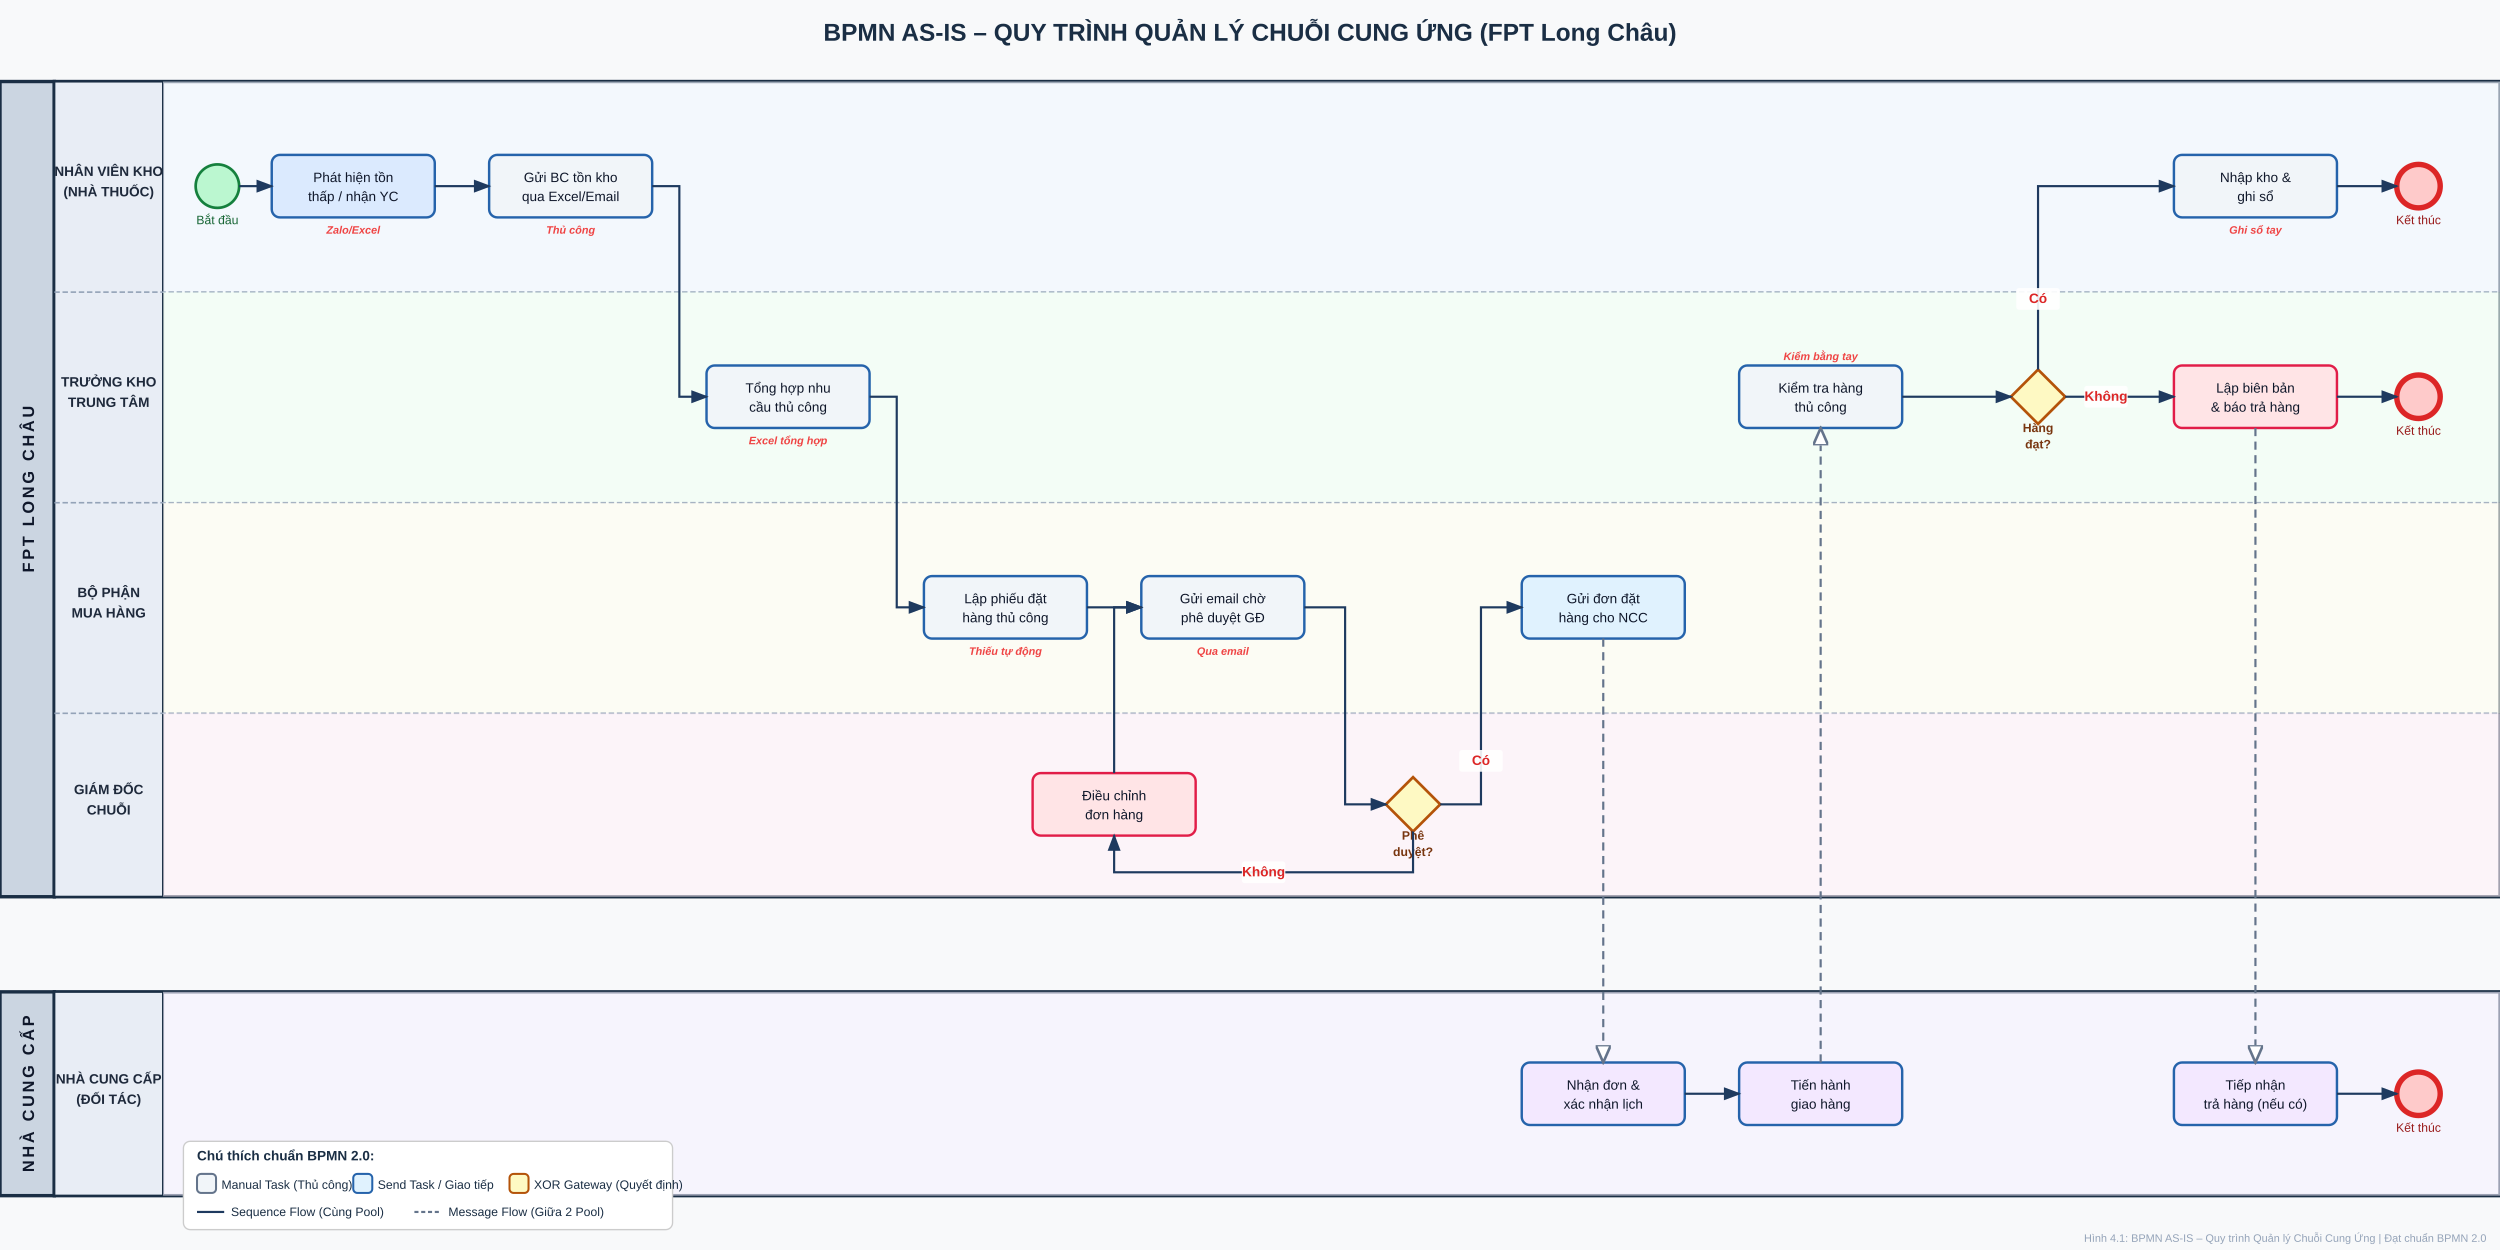
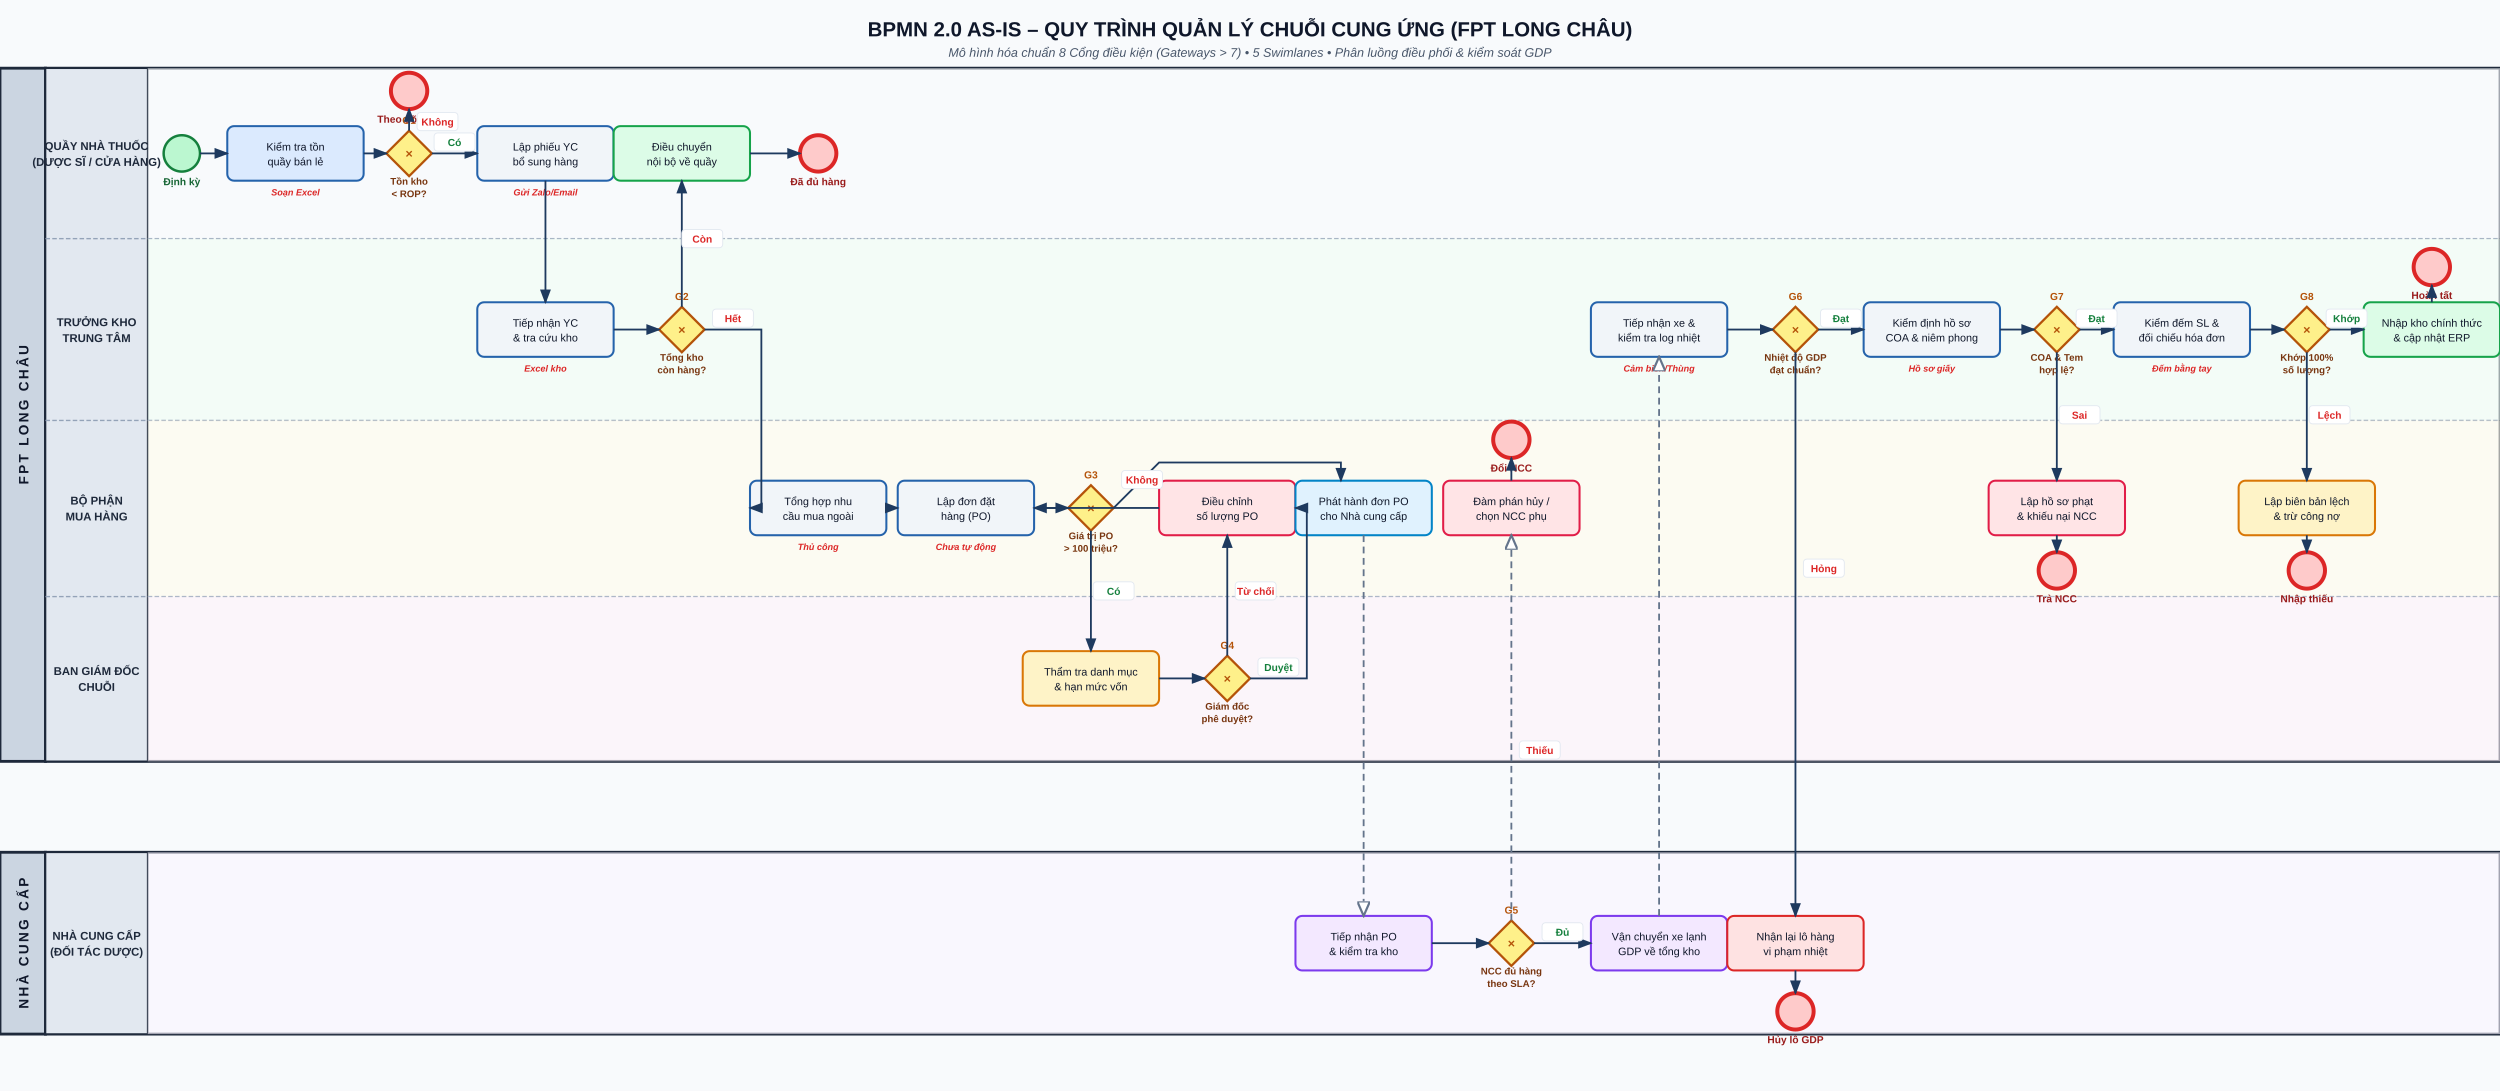
- <svg xmlns="http://www.w3.org/2000/svg" width="1840" height="920" viewBox="0 0 1840 920">
+ <svg xmlns="http://www.w3.org/2000/svg" viewBox="0 0 2200 960" width="2200" height="960">
  <defs>
    <marker id="arr" markerWidth="8" markerHeight="6" refX="7" refY="3" orient="auto">
      <path d="M0 0L8 3L0 6z" fill="#1e3a5f" />
    </marker>
    <marker id="msg_arr" markerWidth="9" markerHeight="7" refX="8" refY="3.5" orient="auto">
      <path d="M0 0L8 3.5L0 7z" fill="white" stroke="#64748b" stroke-width="1.2" />
    </marker>
  </defs>
-   <rect x="0" y="0" width="1840" height="920" fill="#f8f9fa" />
-   <text x="920" y="30" text-anchor="middle" font-family="Arial" font-size="18" font-weight="bold" fill="#1a2e44">BPMN AS-IS – QUY TRÌNH QUẢN LÝ CHUỖI CUNG ỨNG (FPT Long Châu)</text>
-   <rect x="0" y="60" width="40" height="600" fill="#cbd5e1" stroke="#1a2e44" stroke-width="2.5" />
-   <text x="-360" y="25" transform="rotate(-90)" text-anchor="middle" font-family="Arial" font-size="12" font-weight="bold" fill="#0f172a" letter-spacing="2">FPT LONG CHÂU</text>
-   <rect x="40" y="60" width="1800" height="600" fill="none" stroke="#1a2e44" stroke-width="2.5" />
-   <rect x="40" y="60" width="80" height="600" fill="#e8edf5" stroke="#1a2e44" stroke-width="1.5" />
-   <rect x="120" y="60" width="1720" height="155" fill="#f0f7ff" opacity="0.6" />
-   <text x="80" y="129.5" text-anchor="middle" font-family="Arial" font-size="10" font-weight="bold" fill="#1e293b">NHÂN VIÊN KHO</text>
-   <text x="80" y="144.5" text-anchor="middle" font-family="Arial" font-size="10" font-weight="bold" fill="#1e293b">(NHÀ THUỐC)</text>
-   <line x1="40" y1="215" x2="1840" y2="215" stroke="#94a3b8" stroke-width="1.2" stroke-dasharray="4,2" />
-   <rect x="120" y="215" width="1720" height="155" fill="#f0fff4" opacity="0.6" />
-   <text x="80" y="284.5" text-anchor="middle" font-family="Arial" font-size="10" font-weight="bold" fill="#1e293b">TRƯỞNG KHO</text>
-   <text x="80" y="299.5" text-anchor="middle" font-family="Arial" font-size="10" font-weight="bold" fill="#1e293b">TRUNG TÂM</text>
-   <line x1="40" y1="370" x2="1840" y2="370" stroke="#94a3b8" stroke-width="1.2" stroke-dasharray="4,2" />
-   <rect x="120" y="370" width="1720" height="155" fill="#fffdf0" opacity="0.6" />
-   <text x="80" y="439.5" text-anchor="middle" font-family="Arial" font-size="10" font-weight="bold" fill="#1e293b">BỘ PHẬN</text>
-   <text x="80" y="454.5" text-anchor="middle" font-family="Arial" font-size="10" font-weight="bold" fill="#1e293b">MUA HÀNG</text>
-   <line x1="40" y1="525" x2="1840" y2="525" stroke="#94a3b8" stroke-width="1.2" stroke-dasharray="4,2" />
-   <rect x="120" y="525" width="1720" height="135" fill="#fff0f8" opacity="0.6" />
-   <text x="80" y="584.5" text-anchor="middle" font-family="Arial" font-size="10" font-weight="bold" fill="#1e293b">GIÁM ĐỐC</text>
-   <text x="80" y="599.5" text-anchor="middle" font-family="Arial" font-size="10" font-weight="bold" fill="#1e293b">CHUỖI</text>
-   <rect x="0" y="730" width="40" height="150" fill="#cbd5e1" stroke="#1a2e44" stroke-width="2.5" />
-   <text x="-805" y="25" transform="rotate(-90)" text-anchor="middle" font-family="Arial" font-size="12" font-weight="bold" fill="#0f172a" letter-spacing="2">NHÀ CUNG CẤP</text>
-   <rect x="40" y="730" width="1800" height="150" fill="none" stroke="#1a2e44" stroke-width="2.5" />
-   <rect x="40" y="730" width="80" height="150" fill="#e8edf5" stroke="#1a2e44" stroke-width="1.5" />
-   <rect x="120" y="730" width="1720" height="150" fill="#f5f0ff" opacity="0.6" />
-   <text x="80" y="797.5" text-anchor="middle" font-family="Arial" font-size="10" font-weight="bold" fill="#1e293b">NHÀ CUNG CẤP</text>
-   <text x="80" y="812.5" text-anchor="middle" font-family="Arial" font-size="10" font-weight="bold" fill="#1e293b">(ĐỐI TÁC)</text>
-   <circle cx="160" cy="137" r="16" fill="#bbf7d0" stroke="#15803d" stroke-width="2" />
-   <text x="160" y="165" text-anchor="middle" font-family="Arial" font-size="9" fill="#166534">Bắt đầu</text>
-   <rect x="200" y="114" width="120" height="46" rx="6" fill="#dbeafe" stroke="#2563ab" stroke-width="1.8" />
-   <text x="260" y="134.0" text-anchor="middle" font-family="Arial" font-size="10" fill="#0f172a">Phát hiện tồn</text>
-   <text x="260" y="148.0" text-anchor="middle" font-family="Arial" font-size="10" fill="#0f172a">thấp / nhận YC</text>
-   <text x="260" y="172" text-anchor="middle" font-family="Arial" font-size="8" fill="#ef4444" font-style="italic" font-weight="bold">Zalo/Excel</text>
-   <rect x="360" y="114" width="120" height="46" rx="6" fill="#f1f5f9" stroke="#2563ab" stroke-width="1.8" />
-   <text x="420" y="134.0" text-anchor="middle" font-family="Arial" font-size="10" fill="#0f172a">Gửi BC tồn kho</text>
-   <text x="420" y="148.0" text-anchor="middle" font-family="Arial" font-size="10" fill="#0f172a">qua Excel/Email</text>
-   <text x="420" y="172" text-anchor="middle" font-family="Arial" font-size="8" fill="#ef4444" font-style="italic" font-weight="bold">Thủ công</text>
-   <rect x="520" y="269" width="120" height="46" rx="6" fill="#f1f5f9" stroke="#2563ab" stroke-width="1.8" />
-   <text x="580" y="289.0" text-anchor="middle" font-family="Arial" font-size="10" fill="#0f172a">Tổng hợp nhu</text>
-   <text x="580" y="303.0" text-anchor="middle" font-family="Arial" font-size="10" fill="#0f172a">cầu thủ công</text>
-   <text x="580" y="327" text-anchor="middle" font-family="Arial" font-size="8" fill="#ef4444" font-style="italic" font-weight="bold">Excel tổng hợp</text>
-   <rect x="680" y="424" width="120" height="46" rx="6" fill="#f1f5f9" stroke="#2563ab" stroke-width="1.8" />
-   <text x="740" y="444.0" text-anchor="middle" font-family="Arial" font-size="10" fill="#0f172a">Lập phiếu đặt</text>
-   <text x="740" y="458.0" text-anchor="middle" font-family="Arial" font-size="10" fill="#0f172a">hàng thủ công</text>
-   <text x="740" y="482" text-anchor="middle" font-family="Arial" font-size="8" fill="#ef4444" font-style="italic" font-weight="bold">Thiếu tự động</text>
-   <rect x="840" y="424" width="120" height="46" rx="6" fill="#f1f5f9" stroke="#2563ab" stroke-width="1.8" />
-   <text x="900" y="444.0" text-anchor="middle" font-family="Arial" font-size="10" fill="#0f172a">Gửi email chờ</text>
-   <text x="900" y="458.0" text-anchor="middle" font-family="Arial" font-size="10" fill="#0f172a">phê duyệt GĐ</text>
-   <text x="900" y="482" text-anchor="middle" font-family="Arial" font-size="8" fill="#ef4444" font-style="italic" font-weight="bold">Qua email</text>
-   <rect x="760" y="569" width="120" height="46" rx="6" fill="#ffe4e6" stroke="#e11d48" stroke-width="1.8" />
-   <text x="820" y="589.0" text-anchor="middle" font-family="Arial" font-size="10" fill="#0f172a">Điều chỉnh</text>
-   <text x="820" y="603.0" text-anchor="middle" font-family="Arial" font-size="10" fill="#0f172a">đơn hàng</text>
-   <polygon points="1040,572 1060,592 1040,612 1020,592" fill="#fef9c3" stroke="#b45309" stroke-width="2" />
-   <text x="1040" y="618.0" text-anchor="middle" font-family="Arial" font-size="9" font-weight="bold" fill="#78350f">Phê</text>
-   <text x="1040" y="630.0" text-anchor="middle" font-family="Arial" font-size="9" font-weight="bold" fill="#78350f">duyệt?</text>
-   <rect x="1120" y="424" width="120" height="46" rx="6" fill="#e0f2fe" stroke="#2563ab" stroke-width="1.8" />
-   <text x="1180" y="444.0" text-anchor="middle" font-family="Arial" font-size="10" fill="#0f172a">Gửi đơn đặt</text>
-   <text x="1180" y="458.0" text-anchor="middle" font-family="Arial" font-size="10" fill="#0f172a">hàng cho NCC</text>
-   <rect x="1120" y="782" width="120" height="46" rx="6" fill="#f3e8ff" stroke="#2563ab" stroke-width="1.8" />
-   <text x="1180" y="802.0" text-anchor="middle" font-family="Arial" font-size="10" fill="#0f172a">Nhận đơn &amp;</text>
-   <text x="1180" y="816.0" text-anchor="middle" font-family="Arial" font-size="10" fill="#0f172a">xác nhận lịch</text>
-   <rect x="1280" y="782" width="120" height="46" rx="6" fill="#f3e8ff" stroke="#2563ab" stroke-width="1.8" />
-   <text x="1340" y="802.0" text-anchor="middle" font-family="Arial" font-size="10" fill="#0f172a">Tiến hành</text>
-   <text x="1340" y="816.0" text-anchor="middle" font-family="Arial" font-size="10" fill="#0f172a">giao hàng</text>
-   <rect x="1280" y="269" width="120" height="46" rx="6" fill="#f1f5f9" stroke="#2563ab" stroke-width="1.8" />
-   <text x="1340" y="289.0" text-anchor="middle" font-family="Arial" font-size="10" fill="#0f172a">Kiểm tra hàng</text>
-   <text x="1340" y="303.0" text-anchor="middle" font-family="Arial" font-size="10" fill="#0f172a">thủ công</text>
-   <text x="1340" y="265" text-anchor="middle" font-family="Arial" font-size="8" fill="#ef4444" font-style="italic" font-weight="bold">Kiểm bằng tay</text>
-   <polygon points="1500,272 1520,292 1500,312 1480,292" fill="#fef9c3" stroke="#b45309" stroke-width="2" />
-   <text x="1500" y="318.0" text-anchor="middle" font-family="Arial" font-size="9" font-weight="bold" fill="#78350f">Hàng</text>
-   <text x="1500" y="330.0" text-anchor="middle" font-family="Arial" font-size="9" font-weight="bold" fill="#78350f">đạt?</text>
-   <rect x="1600" y="114" width="120" height="46" rx="6" fill="#f1f5f9" stroke="#2563ab" stroke-width="1.8" />
-   <text x="1660" y="134.0" text-anchor="middle" font-family="Arial" font-size="10" fill="#0f172a">Nhập kho &amp;</text>
-   <text x="1660" y="148.0" text-anchor="middle" font-family="Arial" font-size="10" fill="#0f172a">ghi sổ</text>
-   <text x="1660" y="172" text-anchor="middle" font-family="Arial" font-size="8" fill="#ef4444" font-style="italic" font-weight="bold">Ghi sổ tay</text>
-   <circle cx="1780" cy="137" r="16" fill="#fecaca" stroke="#dc2626" stroke-width="4" />
-   <text x="1780" y="165" text-anchor="middle" font-family="Arial" font-size="9" fill="#991b1b">Kết thúc</text>
-   <rect x="1600" y="269" width="120" height="46" rx="6" fill="#ffe4e6" stroke="#e11d48" stroke-width="1.8" />
-   <text x="1660" y="289.0" text-anchor="middle" font-family="Arial" font-size="10" fill="#0f172a">Lập biên bản</text>
-   <text x="1660" y="303.0" text-anchor="middle" font-family="Arial" font-size="10" fill="#0f172a">&amp; báo trả hàng</text>
-   <circle cx="1780" cy="292" r="16" fill="#fecaca" stroke="#dc2626" stroke-width="4" />
-   <text x="1780" y="320" text-anchor="middle" font-family="Arial" font-size="9" fill="#991b1b">Kết thúc</text>
-   <rect x="1600" y="782" width="120" height="46" rx="6" fill="#f3e8ff" stroke="#2563ab" stroke-width="1.8" />
-   <text x="1660" y="802.0" text-anchor="middle" font-family="Arial" font-size="10" fill="#0f172a">Tiếp nhận</text>
-   <text x="1660" y="816.0" text-anchor="middle" font-family="Arial" font-size="10" fill="#0f172a">trả hàng (nếu có)</text>
-   <circle cx="1780" cy="805" r="16" fill="#fecaca" stroke="#dc2626" stroke-width="4" />
-   <text x="1780" y="833" text-anchor="middle" font-family="Arial" font-size="9" fill="#991b1b">Kết thúc</text>
-   <path d="M 176,137 L 200,137" fill="none" stroke="#1e3a5f" stroke-width="1.6" marker-end="url(#arr)" />
-   <path d="M 320,137 L 360,137" fill="none" stroke="#1e3a5f" stroke-width="1.6" marker-end="url(#arr)" />
-   <path d="M 480,137 L 500,137 L 500,292 L 520,292" fill="none" stroke="#1e3a5f" stroke-width="1.6" marker-end="url(#arr)" />
-   <path d="M 640,292 L 660,292 L 660,447 L 680,447" fill="none" stroke="#1e3a5f" stroke-width="1.6" marker-end="url(#arr)" />
-   <path d="M 800,447 L 840,447" fill="none" stroke="#1e3a5f" stroke-width="1.6" marker-end="url(#arr)" />
-   <path d="M 960,447 L 990,447 L 990,592 L 1020,592" fill="none" stroke="#1e3a5f" stroke-width="1.6" marker-end="url(#arr)" />
-   <path d="M 1040,612 L 1040,642 L 820,642 L 820,615" fill="none" stroke="#1e3a5f" stroke-width="1.6" marker-end="url(#arr)" />
-   <rect x="914" y="634" width="32" height="16" rx="2" fill="white" opacity="0.9" />
-   <text x="930" y="645" text-anchor="middle" font-family="Arial" font-size="10" font-weight="bold" fill="#dc2626">Không</text>
-   <path d="M 820,569 L 820,447 L 840,447" fill="none" stroke="#1e3a5f" stroke-width="1.6" marker-end="url(#arr)" />
-   <path d="M 1060,592 L 1090,592 L 1090,447 L 1120,447" fill="none" stroke="#1e3a5f" stroke-width="1.6" marker-end="url(#arr)" />
-   <rect x="1074" y="552" width="32" height="16" rx="2" fill="white" opacity="0.9" />
-   <text x="1090" y="563" text-anchor="middle" font-family="Arial" font-size="10" font-weight="bold" fill="#dc2626">Có</text>
-   <path d="M 1180,470 L 1180,782" fill="none" stroke="#64748b" stroke-width="1.6" stroke-dasharray="6,4" marker-end="url(#msg_arr)" />
-   <path d="M 1240,805 L 1280,805" fill="none" stroke="#1e3a5f" stroke-width="1.6" marker-end="url(#arr)" />
-   <path d="M 1340,782 L 1340,315" fill="none" stroke="#64748b" stroke-width="1.6" stroke-dasharray="6,4" marker-end="url(#msg_arr)" />
-   <path d="M 1400,292 L 1480,292" fill="none" stroke="#1e3a5f" stroke-width="1.6" marker-end="url(#arr)" />
-   <path d="M 1520,292 L 1600,292" fill="none" stroke="#1e3a5f" stroke-width="1.6" marker-end="url(#arr)" />
-   <rect x="1534" y="284" width="32" height="16" rx="2" fill="white" opacity="0.9" />
-   <text x="1550" y="295" text-anchor="middle" font-family="Arial" font-size="10" font-weight="bold" fill="#dc2626">Không</text>
-   <path d="M 1500,272 L 1500,137 L 1600,137" fill="none" stroke="#1e3a5f" stroke-width="1.6" marker-end="url(#arr)" />
-   <rect x="1484" y="212" width="32" height="16" rx="2" fill="white" opacity="0.9" />
-   <text x="1500" y="223" text-anchor="middle" font-family="Arial" font-size="10" font-weight="bold" fill="#dc2626">Có</text>
-   <path d="M 1720,137 L 1764,137" fill="none" stroke="#1e3a5f" stroke-width="1.6" marker-end="url(#arr)" />
-   <path d="M 1720,292 L 1764,292" fill="none" stroke="#1e3a5f" stroke-width="1.6" marker-end="url(#arr)" />
-   <path d="M 1660,315 L 1660,782" fill="none" stroke="#64748b" stroke-width="1.6" stroke-dasharray="6,4" marker-end="url(#msg_arr)" />
-   <path d="M 1720,805 L 1764,805" fill="none" stroke="#1e3a5f" stroke-width="1.6" marker-end="url(#arr)" />
-   <rect x="135" y="840" width="360" height="65" rx="5" fill="white" stroke="#ccc" stroke-width="1" />
-   <text x="145" y="854" font-family="Arial" font-size="10" font-weight="bold" fill="#1a2e44">Chú thích chuẩn BPMN 2.0:</text>
-   <rect x="145" y="864" width="14" height="14" rx="3" fill="#f1f5f9" stroke="#64748b" stroke-width="1.5" />
-   <text x="163" y="875" font-family="Arial" font-size="9" fill="#1a2e44">Manual Task (Thủ công)</text>
-   <rect x="260" y="864" width="14" height="14" rx="3" fill="#e0f2fe" stroke="#2563ab" stroke-width="1.5" />
-   <text x="278" y="875" font-family="Arial" font-size="9" fill="#1a2e44">Send Task / Giao tiếp</text>
-   <rect x="375" y="864" width="14" height="14" rx="3" fill="#fef9c3" stroke="#b45309" stroke-width="1.5" />
-   <text x="393" y="875" font-family="Arial" font-size="9" fill="#1a2e44">XOR Gateway (Quyết định)</text>
-   <line x1="145" y1="892" x2="165" y2="892" stroke="#1e3a5f" stroke-width="1.6" />
-   <text x="170" y="895" font-family="Arial" font-size="9" fill="#1a2e44">Sequence Flow (Cùng Pool)</text>
-   <line x1="305" y1="892" x2="325" y2="892" stroke="#64748b" stroke-width="1.6" stroke-dasharray="3,2" />
-   <text x="330" y="895" font-family="Arial" font-size="9" fill="#1a2e44">Message Flow (Giữa 2 Pool)</text>
-   <text x="1830" y="914" text-anchor="end" font-family="Arial" font-size="8" fill="#94a3b8">Hình 4.1: BPMN AS-IS – Quy trình Quản lý Chuỗi Cung Ứng | Đạt chuẩn BPMN 2.0</text>
+   <rect x="0" y="0" width="2200" height="960" fill="#f8fafc" />
+   <text x="1100" y="32" text-anchor="middle" font-family="Arial" font-size="18" font-weight="bold" fill="#0f172a">BPMN 2.0 AS-IS – QUY TRÌNH QUẢN LÝ CHUỖI CUNG ỨNG (FPT LONG CHÂU)</text>
+   <text x="1100" y="50" text-anchor="middle" font-family="Arial" font-size="11" font-style="italic" fill="#475569">Mô hình hóa chuẩn 8 Cổng điều kiện (Gateways &gt; 7) • 5 Swimlanes • Phân luồng điều phối &amp; kiểm soát GDP</text>
+   <rect x="0" y="60" width="40" height="610" fill="#cbd5e1" stroke="#1e293b" stroke-width="2.5" />
+   <text x="-365" y="25" transform="rotate(-90)" text-anchor="middle" font-family="Arial" font-size="12" font-weight="bold" fill="#0f172a" letter-spacing="2">FPT LONG CHÂU</text>
+   <rect x="40" y="60" width="2160" height="610" fill="none" stroke="#1e293b" stroke-width="2.5" />
+   <rect x="40" y="60" width="90" height="610" fill="#e2e8f0" stroke="#1e293b" stroke-width="1.5" />
+   <rect x="130" y="60" width="2070" height="150" fill="#f8fafc" opacity="0.6" />
+   <text x="85" y="132.0" text-anchor="middle" font-family="Arial" font-size="10" font-weight="bold" fill="#1e293b">QUẦY NHÀ THUỐC</text>
+   <text x="85" y="146.0" text-anchor="middle" font-family="Arial" font-size="10" font-weight="bold" fill="#1e293b">(DƯỢC SĨ / CỬA HÀNG)</text>
+   <line x1="40" y1="210" x2="2200" y2="210" stroke="#94a3b8" stroke-width="1.2" stroke-dasharray="4,2" />
+   <rect x="130" y="210" width="2070" height="160" fill="#f0fdf4" opacity="0.6" />
+   <text x="85" y="287.0" text-anchor="middle" font-family="Arial" font-size="10" font-weight="bold" fill="#1e293b">TRƯỞNG KHO</text>
+   <text x="85" y="301.0" text-anchor="middle" font-family="Arial" font-size="10" font-weight="bold" fill="#1e293b">TRUNG TÂM</text>
+   <line x1="40" y1="370" x2="2200" y2="370" stroke="#94a3b8" stroke-width="1.2" stroke-dasharray="4,2" />
+   <rect x="130" y="370" width="2070" height="155" fill="#fffbeb" opacity="0.6" />
+   <text x="85" y="444.0" text-anchor="middle" font-family="Arial" font-size="10" font-weight="bold" fill="#1e293b">BỘ PHẬN</text>
+   <text x="85" y="458.0" text-anchor="middle" font-family="Arial" font-size="10" font-weight="bold" fill="#1e293b">MUA HÀNG</text>
+   <line x1="40" y1="525" x2="2200" y2="525" stroke="#94a3b8" stroke-width="1.2" stroke-dasharray="4,2" />
+   <rect x="130" y="525" width="2070" height="145" fill="#fdf2f8" opacity="0.6" />
+   <text x="85" y="594.0" text-anchor="middle" font-family="Arial" font-size="10" font-weight="bold" fill="#1e293b">BAN GIÁM ĐỐC</text>
+   <text x="85" y="608.0" text-anchor="middle" font-family="Arial" font-size="10" font-weight="bold" fill="#1e293b">CHUỖI</text>
+   <rect x="0" y="750" width="40" height="160" fill="#cbd5e1" stroke="#1e293b" stroke-width="2.5" />
+   <text x="-830" y="25" transform="rotate(-90)" text-anchor="middle" font-family="Arial" font-size="12" font-weight="bold" fill="#0f172a" letter-spacing="2">NHÀ CUNG CẤP</text>
+   <rect x="40" y="750" width="2160" height="160" fill="none" stroke="#1e293b" stroke-width="2.5" />
+   <rect x="40" y="750" width="90" height="160" fill="#e2e8f0" stroke="#1e293b" stroke-width="1.5" />
+   <rect x="130" y="750" width="2070" height="160" fill="#faf5ff" opacity="0.6" />
+   <text x="85" y="827.0" text-anchor="middle" font-family="Arial" font-size="10" font-weight="bold" fill="#1e293b">NHÀ CUNG CẤP</text>
+   <text x="85" y="841.0" text-anchor="middle" font-family="Arial" font-size="10" font-weight="bold" fill="#1e293b">(ĐỐI TÁC DƯỢC)</text>
+   <circle cx="160" cy="135" r="16" fill="#bbf7d0" stroke="#15803d" stroke-width="2.2" />
+   <text x="160" y="163" text-anchor="middle" font-family="Arial" font-size="9" font-weight="bold" fill="#166534">Định kỳ</text>
+   <rect x="200" y="111" width="120" height="48" rx="6" fill="#dbeafe" stroke="#2563ab" stroke-width="1.8" />
+   <text x="260" y="132.5" text-anchor="middle" font-family="Arial" font-size="9.5" fill="#0f172a">Kiểm tra tồn</text>
+   <text x="260" y="145.5" text-anchor="middle" font-family="Arial" font-size="9.5" fill="#0f172a">quầy bán lẻ</text>
+   <text x="260" y="172" text-anchor="middle" font-family="Arial" font-size="8" fill="#dc2626" font-style="italic" font-weight="bold">Soạn Excel</text>
+   <path d="M 176,135 L 200,135" fill="none" stroke="#1e3a5f" stroke-width="1.6" marker-end="url(#arr)" />
+   <polygon points="360,115 380,135 360,155 340,135" fill="#fef08a" stroke="#b45309" stroke-width="2" />
+   <text x="360" y="139" text-anchor="middle" font-family="Arial" font-size="11" font-weight="bold" fill="#b45309">×</text>
+   <text x="360" y="109" text-anchor="middle" font-family="Arial" font-size="9" font-weight="bold" fill="#b45309">G1</text>
+   <text x="360" y="162.5" text-anchor="middle" font-family="Arial" font-size="8.5" font-weight="bold" fill="#78350f">Tồn kho</text>
+   <text x="360" y="173.5" text-anchor="middle" font-family="Arial" font-size="8.5" font-weight="bold" fill="#78350f">&lt; ROP?</text>
+   <path d="M 320,135 L 340,135" fill="none" stroke="#1e3a5f" stroke-width="1.6" marker-end="url(#arr)" />
+   <circle cx="360" cy="80" r="16" fill="#fecaca" stroke="#dc2626" stroke-width="3.5" />
+   <text x="360" y="108" text-anchor="middle" font-family="Arial" font-size="9" font-weight="bold" fill="#991b1b">Theo dõi tiếp</text>
+   <path d="M 360,115 L 360,96" fill="none" stroke="#1e3a5f" stroke-width="1.6" marker-end="url(#arr)" />
+   <rect x="367" y="99" width="36" height="16" rx="3" fill="#ffffff" stroke="#e2e8f0" stroke-width="0.8" />
+   <text x="385" y="110.5" text-anchor="middle" font-family="Arial" font-size="9" font-weight="bold" fill="#dc2626">Không</text>
+   <rect x="420" y="111" width="120" height="48" rx="6" fill="#f1f5f9" stroke="#2563ab" stroke-width="1.8" />
+   <text x="480" y="132.5" text-anchor="middle" font-family="Arial" font-size="9.5" fill="#0f172a">Lập phiếu YC</text>
+   <text x="480" y="145.5" text-anchor="middle" font-family="Arial" font-size="9.5" fill="#0f172a">bổ sung hàng</text>
+   <text x="480" y="172" text-anchor="middle" font-family="Arial" font-size="8" fill="#dc2626" font-style="italic" font-weight="bold">Gửi Zalo/Email</text>
+   <path d="M 380,135 L 420,135" fill="none" stroke="#1e3a5f" stroke-width="1.6" marker-end="url(#arr)" />
+   <rect x="382" y="117" width="36" height="16" rx="3" fill="#ffffff" stroke="#e2e8f0" stroke-width="0.8" />
+   <text x="400" y="128.5" text-anchor="middle" font-family="Arial" font-size="9" font-weight="bold" fill="#15803d">Có</text>
+   <rect x="420" y="266" width="120" height="48" rx="6" fill="#f1f5f9" stroke="#2563ab" stroke-width="1.8" />
+   <text x="480" y="287.5" text-anchor="middle" font-family="Arial" font-size="9.5" fill="#0f172a">Tiếp nhận YC</text>
+   <text x="480" y="300.5" text-anchor="middle" font-family="Arial" font-size="9.5" fill="#0f172a">&amp; tra cứu kho</text>
+   <text x="480" y="327" text-anchor="middle" font-family="Arial" font-size="8" fill="#dc2626" font-style="italic" font-weight="bold">Excel kho</text>
+   <path d="M 480,159 L 480,266" fill="none" stroke="#1e3a5f" stroke-width="1.6" marker-end="url(#arr)" />
+   <polygon points="600,270 620,290 600,310 580,290" fill="#fef08a" stroke="#b45309" stroke-width="2" />
+   <text x="600" y="294" text-anchor="middle" font-family="Arial" font-size="11" font-weight="bold" fill="#b45309">×</text>
+   <text x="600" y="264" text-anchor="middle" font-family="Arial" font-size="9" font-weight="bold" fill="#b45309">G2</text>
+   <text x="600" y="317.5" text-anchor="middle" font-family="Arial" font-size="8.5" font-weight="bold" fill="#78350f">Tổng kho</text>
+   <text x="600" y="328.5" text-anchor="middle" font-family="Arial" font-size="8.5" font-weight="bold" fill="#78350f">còn hàng?</text>
+   <path d="M 540,290 L 580,290" fill="none" stroke="#1e3a5f" stroke-width="1.6" marker-end="url(#arr)" />
+   <rect x="540" y="111" width="120" height="48" rx="6" fill="#dcfce7" stroke="#16a34a" stroke-width="1.8" />
+   <text x="600" y="132.5" text-anchor="middle" font-family="Arial" font-size="9.5" fill="#0f172a">Điều chuyển</text>
+   <text x="600" y="145.5" text-anchor="middle" font-family="Arial" font-size="9.5" fill="#0f172a">nội bộ về quầy</text>
+   <circle cx="720" cy="135" r="16" fill="#fecaca" stroke="#dc2626" stroke-width="3.5" />
+   <text x="720" y="163" text-anchor="middle" font-family="Arial" font-size="9" font-weight="bold" fill="#991b1b">Đã đủ hàng</text>
+   <path d="M 600,270 L 600,159" fill="none" stroke="#1e3a5f" stroke-width="1.6" marker-end="url(#arr)" />
+   <rect x="600" y="202" width="36" height="16" rx="3" fill="#ffffff" stroke="#e2e8f0" stroke-width="0.8" />
+   <text x="618" y="213.5" text-anchor="middle" font-family="Arial" font-size="9" font-weight="bold" fill="#dc2626">Còn</text>
+   <path d="M 660,135 L 704,135" fill="none" stroke="#1e3a5f" stroke-width="1.6" marker-end="url(#arr)" />
+   <rect x="660" y="423" width="120" height="48" rx="6" fill="#f1f5f9" stroke="#2563ab" stroke-width="1.8" />
+   <text x="720" y="444.5" text-anchor="middle" font-family="Arial" font-size="9.5" fill="#0f172a">Tổng hợp nhu</text>
+   <text x="720" y="457.5" text-anchor="middle" font-family="Arial" font-size="9.5" fill="#0f172a">cầu mua ngoài</text>
+   <text x="720" y="484" text-anchor="middle" font-family="Arial" font-size="8" fill="#dc2626" font-style="italic" font-weight="bold">Thủ công</text>
+   <path d="M 620,290 L 670,290 L 670,447 L 660,447" fill="none" stroke="#1e3a5f" stroke-width="1.6" marker-end="url(#arr)" />
+   <rect x="627" y="272" width="36" height="16" rx="3" fill="#ffffff" stroke="#e2e8f0" stroke-width="0.8" />
+   <text x="645" y="283.5" text-anchor="middle" font-family="Arial" font-size="9" font-weight="bold" fill="#dc2626">Hết</text>
+   <rect x="790" y="423" width="120" height="48" rx="6" fill="#f1f5f9" stroke="#2563ab" stroke-width="1.8" />
+   <text x="850" y="444.5" text-anchor="middle" font-family="Arial" font-size="9.5" fill="#0f172a">Lập đơn đặt</text>
+   <text x="850" y="457.5" text-anchor="middle" font-family="Arial" font-size="9.5" fill="#0f172a">hàng (PO)</text>
+   <text x="850" y="484" text-anchor="middle" font-family="Arial" font-size="8" fill="#dc2626" font-style="italic" font-weight="bold">Chưa tự động</text>
+   <path d="M 780,447 L 790,447" fill="none" stroke="#1e3a5f" stroke-width="1.6" marker-end="url(#arr)" />
+   <polygon points="960,427 980,447 960,467 940,447" fill="#fef08a" stroke="#b45309" stroke-width="2" />
+   <text x="960" y="451" text-anchor="middle" font-family="Arial" font-size="11" font-weight="bold" fill="#b45309">×</text>
+   <text x="960" y="421" text-anchor="middle" font-family="Arial" font-size="9" font-weight="bold" fill="#b45309">G3</text>
+   <text x="960" y="474.5" text-anchor="middle" font-family="Arial" font-size="8.5" font-weight="bold" fill="#78350f">Giá trị PO</text>
+   <text x="960" y="485.5" text-anchor="middle" font-family="Arial" font-size="8.5" font-weight="bold" fill="#78350f">&gt; 100 triệu?</text>
+   <path d="M 910,447 L 940,447" fill="none" stroke="#1e3a5f" stroke-width="1.6" marker-end="url(#arr)" />
+   <rect x="900" y="573" width="120" height="48" rx="6" fill="#fef3c7" stroke="#d97706" stroke-width="1.8" />
+   <text x="960" y="594.5" text-anchor="middle" font-family="Arial" font-size="9.5" fill="#0f172a">Thẩm tra danh mục</text>
+   <text x="960" y="607.5" text-anchor="middle" font-family="Arial" font-size="9.5" fill="#0f172a">&amp; hạn mức vốn</text>
+   <path d="M 960,467 L 960,573" fill="none" stroke="#1e3a5f" stroke-width="1.6" marker-end="url(#arr)" />
+   <rect x="962" y="512" width="36" height="16" rx="3" fill="#ffffff" stroke="#e2e8f0" stroke-width="0.8" />
+   <text x="980" y="523.5" text-anchor="middle" font-family="Arial" font-size="9" font-weight="bold" fill="#15803d">Có</text>
+   <polygon points="1080,577 1100,597 1080,617 1060,597" fill="#fef08a" stroke="#b45309" stroke-width="2" />
+   <text x="1080" y="601" text-anchor="middle" font-family="Arial" font-size="11" font-weight="bold" fill="#b45309">×</text>
+   <text x="1080" y="571" text-anchor="middle" font-family="Arial" font-size="9" font-weight="bold" fill="#b45309">G4</text>
+   <text x="1080" y="624.5" text-anchor="middle" font-family="Arial" font-size="8.5" font-weight="bold" fill="#78350f">Giám đốc</text>
+   <text x="1080" y="635.5" text-anchor="middle" font-family="Arial" font-size="8.5" font-weight="bold" fill="#78350f">phê duyệt?</text>
+   <path d="M 1020,597 L 1060,597" fill="none" stroke="#1e3a5f" stroke-width="1.6" marker-end="url(#arr)" />
+   <rect x="1020" y="423" width="120" height="48" rx="6" fill="#ffe4e6" stroke="#e11d48" stroke-width="1.8" />
+   <text x="1080" y="444.5" text-anchor="middle" font-family="Arial" font-size="9.5" fill="#0f172a">Điều chỉnh</text>
+   <text x="1080" y="457.5" text-anchor="middle" font-family="Arial" font-size="9.5" fill="#0f172a">số lượng PO</text>
+   <path d="M 1080,577 L 1080,471" fill="none" stroke="#1e3a5f" stroke-width="1.6" marker-end="url(#arr)" />
+   <rect x="1087" y="512" width="36" height="16" rx="3" fill="#ffffff" stroke="#e2e8f0" stroke-width="0.8" />
+   <text x="1105" y="523.5" text-anchor="middle" font-family="Arial" font-size="9" font-weight="bold" fill="#dc2626">Từ chối</text>
+   <path d="M 1020,447 L 910,447" fill="none" stroke="#1e3a5f" stroke-width="1.6" marker-end="url(#arr)" />
+   <rect x="1140" y="423" width="120" height="48" rx="6" fill="#e0f2fe" stroke="#0284c7" stroke-width="1.8" />
+   <text x="1200" y="444.5" text-anchor="middle" font-family="Arial" font-size="9.5" fill="#0f172a">Phát hành đơn PO</text>
+   <text x="1200" y="457.5" text-anchor="middle" font-family="Arial" font-size="9.5" fill="#0f172a">cho Nhà cung cấp</text>
+   <path d="M 1100,597 L 1150,597 L 1150,447 L 1140,447" fill="none" stroke="#1e3a5f" stroke-width="1.6" marker-end="url(#arr)" />
+   <rect x="1107" y="579" width="36" height="16" rx="3" fill="#ffffff" stroke="#e2e8f0" stroke-width="0.8" />
+   <text x="1125" y="590.5" text-anchor="middle" font-family="Arial" font-size="9" font-weight="bold" fill="#15803d">Duyệt</text>
+   <path d="M 980,447 L 1020,407 L 1180,407 L 1180,423" fill="none" stroke="#1e3a5f" stroke-width="1.6" marker-end="url(#arr)" />
+   <rect x="987" y="414" width="36" height="16" rx="3" fill="#ffffff" stroke="#e2e8f0" stroke-width="0.8" />
+   <text x="1005" y="425.5" text-anchor="middle" font-family="Arial" font-size="9" font-weight="bold" fill="#dc2626">Không</text>
+   <rect x="1140" y="806" width="120" height="48" rx="6" fill="#f3e8ff" stroke="#7c3aed" stroke-width="1.8" />
+   <text x="1200" y="827.5" text-anchor="middle" font-family="Arial" font-size="9.5" fill="#0f172a">Tiếp nhận PO</text>
+   <text x="1200" y="840.5" text-anchor="middle" font-family="Arial" font-size="9.5" fill="#0f172a">&amp; kiểm tra kho</text>
+   <path d="M 1200,471 L 1200,806" fill="none" stroke="#64748b" stroke-width="1.6" stroke-dasharray="6,4" marker-end="url(#msg_arr)" />
+   <polygon points="1330,810 1350,830 1330,850 1310,830" fill="#fef08a" stroke="#b45309" stroke-width="2" />
+   <text x="1330" y="834" text-anchor="middle" font-family="Arial" font-size="11" font-weight="bold" fill="#b45309">×</text>
+   <text x="1330" y="804" text-anchor="middle" font-family="Arial" font-size="9" font-weight="bold" fill="#b45309">G5</text>
+   <text x="1330" y="857.5" text-anchor="middle" font-family="Arial" font-size="8.5" font-weight="bold" fill="#78350f">NCC đủ hàng</text>
+   <text x="1330" y="868.5" text-anchor="middle" font-family="Arial" font-size="8.5" font-weight="bold" fill="#78350f">theo SLA?</text>
+   <path d="M 1260,830 L 1310,830" fill="none" stroke="#1e3a5f" stroke-width="1.6" marker-end="url(#arr)" />
+   <rect x="1270" y="423" width="120" height="48" rx="6" fill="#ffe4e6" stroke="#e11d48" stroke-width="1.8" />
+   <text x="1330" y="444.5" text-anchor="middle" font-family="Arial" font-size="9.5" fill="#0f172a">Đàm phán hủy /</text>
+   <text x="1330" y="457.5" text-anchor="middle" font-family="Arial" font-size="9.5" fill="#0f172a">chọn NCC phụ</text>
+   <circle cx="1330" cy="387" r="16" fill="#fecaca" stroke="#dc2626" stroke-width="3.5" />
+   <text x="1330" y="415" text-anchor="middle" font-family="Arial" font-size="9" font-weight="bold" fill="#991b1b">Đổi NCC</text>
+   <path d="M 1330,810 L 1330,471" fill="none" stroke="#64748b" stroke-width="1.6" stroke-dasharray="6,4" marker-end="url(#msg_arr)" />
+   <rect x="1337" y="652" width="36" height="16" rx="3" fill="#ffffff" stroke="#e2e8f0" stroke-width="0.8" />
+   <text x="1355" y="663.5" text-anchor="middle" font-family="Arial" font-size="9" font-weight="bold" fill="#dc2626">Thiếu</text>
+   <path d="M 1330,423 L 1330,403" fill="none" stroke="#1e3a5f" stroke-width="1.6" marker-end="url(#arr)" />
+   <rect x="1400" y="806" width="120" height="48" rx="6" fill="#f3e8ff" stroke="#7c3aed" stroke-width="1.8" />
+   <text x="1460" y="827.5" text-anchor="middle" font-family="Arial" font-size="9.5" fill="#0f172a">Vận chuyển xe lạnh</text>
+   <text x="1460" y="840.5" text-anchor="middle" font-family="Arial" font-size="9.5" fill="#0f172a">GDP về tổng kho</text>
+   <path d="M 1350,830 L 1400,830" fill="none" stroke="#1e3a5f" stroke-width="1.6" marker-end="url(#arr)" />
+   <rect x="1357" y="812" width="36" height="16" rx="3" fill="#ffffff" stroke="#e2e8f0" stroke-width="0.8" />
+   <text x="1375" y="823.5" text-anchor="middle" font-family="Arial" font-size="9" font-weight="bold" fill="#15803d">Đủ</text>
+   <rect x="1400" y="266" width="120" height="48" rx="6" fill="#f1f5f9" stroke="#2563ab" stroke-width="1.8" />
+   <text x="1460" y="287.5" text-anchor="middle" font-family="Arial" font-size="9.5" fill="#0f172a">Tiếp nhận xe &amp;</text>
+   <text x="1460" y="300.5" text-anchor="middle" font-family="Arial" font-size="9.5" fill="#0f172a">kiểm tra log nhiệt</text>
+   <text x="1460" y="327" text-anchor="middle" font-family="Arial" font-size="8" fill="#dc2626" font-style="italic" font-weight="bold">Cảm biến/Thùng</text>
+   <path d="M 1460,806 L 1460,314" fill="none" stroke="#64748b" stroke-width="1.6" stroke-dasharray="6,4" marker-end="url(#msg_arr)" />
+   <polygon points="1580,270 1600,290 1580,310 1560,290" fill="#fef08a" stroke="#b45309" stroke-width="2" />
+   <text x="1580" y="294" text-anchor="middle" font-family="Arial" font-size="11" font-weight="bold" fill="#b45309">×</text>
+   <text x="1580" y="264" text-anchor="middle" font-family="Arial" font-size="9" font-weight="bold" fill="#b45309">G6</text>
+   <text x="1580" y="317.5" text-anchor="middle" font-family="Arial" font-size="8.5" font-weight="bold" fill="#78350f">Nhiệt độ GDP</text>
+   <text x="1580" y="328.5" text-anchor="middle" font-family="Arial" font-size="8.5" font-weight="bold" fill="#78350f">đạt chuẩn?</text>
+   <path d="M 1520,290 L 1560,290" fill="none" stroke="#1e3a5f" stroke-width="1.6" marker-end="url(#arr)" />
+   <rect x="1520" y="806" width="120" height="48" rx="6" fill="#fee2e2" stroke="#dc2626" stroke-width="1.8" />
+   <text x="1580" y="827.5" text-anchor="middle" font-family="Arial" font-size="9.5" fill="#0f172a">Nhận lại lô hàng</text>
+   <text x="1580" y="840.5" text-anchor="middle" font-family="Arial" font-size="9.5" fill="#0f172a">vi phạm nhiệt</text>
+   <circle cx="1580" cy="890" r="16" fill="#fecaca" stroke="#dc2626" stroke-width="3.5" />
+   <text x="1580" y="918" text-anchor="middle" font-family="Arial" font-size="9" font-weight="bold" fill="#991b1b">Hủy lô GDP</text>
+   <path d="M 1580,310 L 1580,806" fill="none" stroke="#1e3a5f" stroke-width="1.6" marker-end="url(#arr)" />
+   <rect x="1587" y="492" width="36" height="16" rx="3" fill="#ffffff" stroke="#e2e8f0" stroke-width="0.8" />
+   <text x="1605" y="503.5" text-anchor="middle" font-family="Arial" font-size="9" font-weight="bold" fill="#dc2626">Hỏng</text>
+   <path d="M 1580,854 L 1580,874" fill="none" stroke="#1e3a5f" stroke-width="1.6" marker-end="url(#arr)" />
+   <rect x="1640" y="266" width="120" height="48" rx="6" fill="#f1f5f9" stroke="#2563ab" stroke-width="1.8" />
+   <text x="1700" y="287.5" text-anchor="middle" font-family="Arial" font-size="9.5" fill="#0f172a">Kiểm định hồ sơ</text>
+   <text x="1700" y="300.5" text-anchor="middle" font-family="Arial" font-size="9.5" fill="#0f172a">COA &amp; niêm phong</text>
+   <text x="1700" y="327" text-anchor="middle" font-family="Arial" font-size="8" fill="#dc2626" font-style="italic" font-weight="bold">Hồ sơ giấy</text>
+   <path d="M 1600,290 L 1640,290" fill="none" stroke="#1e3a5f" stroke-width="1.6" marker-end="url(#arr)" />
+   <rect x="1602" y="272" width="36" height="16" rx="3" fill="#ffffff" stroke="#e2e8f0" stroke-width="0.8" />
+   <text x="1620" y="283.5" text-anchor="middle" font-family="Arial" font-size="9" font-weight="bold" fill="#15803d">Đạt</text>
+   <polygon points="1810,270 1830,290 1810,310 1790,290" fill="#fef08a" stroke="#b45309" stroke-width="2" />
+   <text x="1810" y="294" text-anchor="middle" font-family="Arial" font-size="11" font-weight="bold" fill="#b45309">×</text>
+   <text x="1810" y="264" text-anchor="middle" font-family="Arial" font-size="9" font-weight="bold" fill="#b45309">G7</text>
+   <text x="1810" y="317.5" text-anchor="middle" font-family="Arial" font-size="8.5" font-weight="bold" fill="#78350f">COA &amp; Tem</text>
+   <text x="1810" y="328.5" text-anchor="middle" font-family="Arial" font-size="8.5" font-weight="bold" fill="#78350f">hợp lệ?</text>
+   <path d="M 1760,290 L 1790,290" fill="none" stroke="#1e3a5f" stroke-width="1.6" marker-end="url(#arr)" />
+   <rect x="1750" y="423" width="120" height="48" rx="6" fill="#ffe4e6" stroke="#e11d48" stroke-width="1.8" />
+   <text x="1810" y="444.5" text-anchor="middle" font-family="Arial" font-size="9.5" fill="#0f172a">Lập hồ sơ phạt</text>
+   <text x="1810" y="457.5" text-anchor="middle" font-family="Arial" font-size="9.5" fill="#0f172a">&amp; khiếu nại NCC</text>
+   <circle cx="1810" cy="502" r="16" fill="#fecaca" stroke="#dc2626" stroke-width="3.5" />
+   <text x="1810" y="530" text-anchor="middle" font-family="Arial" font-size="9" font-weight="bold" fill="#991b1b">Trả NCC</text>
+   <path d="M 1810,310 L 1810,423" fill="none" stroke="#1e3a5f" stroke-width="1.6" marker-end="url(#arr)" />
+   <rect x="1812" y="357" width="36" height="16" rx="3" fill="#ffffff" stroke="#e2e8f0" stroke-width="0.8" />
+   <text x="1830" y="368.5" text-anchor="middle" font-family="Arial" font-size="9" font-weight="bold" fill="#dc2626">Sai</text>
+   <path d="M 1810,471 L 1810,486" fill="none" stroke="#1e3a5f" stroke-width="1.6" marker-end="url(#arr)" />
+   <rect x="1860" y="266" width="120" height="48" rx="6" fill="#f1f5f9" stroke="#2563ab" stroke-width="1.8" />
+   <text x="1920" y="287.5" text-anchor="middle" font-family="Arial" font-size="9.5" fill="#0f172a">Kiểm đếm SL &amp;</text>
+   <text x="1920" y="300.5" text-anchor="middle" font-family="Arial" font-size="9.5" fill="#0f172a">đối chiếu hóa đơn</text>
+   <text x="1920" y="327" text-anchor="middle" font-family="Arial" font-size="8" fill="#dc2626" font-style="italic" font-weight="bold">Đếm bằng tay</text>
+   <path d="M 1830,290 L 1860,290" fill="none" stroke="#1e3a5f" stroke-width="1.6" marker-end="url(#arr)" />
+   <rect x="1827" y="272" width="36" height="16" rx="3" fill="#ffffff" stroke="#e2e8f0" stroke-width="0.8" />
+   <text x="1845" y="283.5" text-anchor="middle" font-family="Arial" font-size="9" font-weight="bold" fill="#15803d">Đạt</text>
+   <polygon points="2030,270 2050,290 2030,310 2010,290" fill="#fef08a" stroke="#b45309" stroke-width="2" />
+   <text x="2030" y="294" text-anchor="middle" font-family="Arial" font-size="11" font-weight="bold" fill="#b45309">×</text>
+   <text x="2030" y="264" text-anchor="middle" font-family="Arial" font-size="9" font-weight="bold" fill="#b45309">G8</text>
+   <text x="2030" y="317.5" text-anchor="middle" font-family="Arial" font-size="8.5" font-weight="bold" fill="#78350f">Khớp 100%</text>
+   <text x="2030" y="328.5" text-anchor="middle" font-family="Arial" font-size="8.5" font-weight="bold" fill="#78350f">số lượng?</text>
+   <path d="M 1980,290 L 2010,290" fill="none" stroke="#1e3a5f" stroke-width="1.6" marker-end="url(#arr)" />
+   <rect x="2080" y="266" width="120" height="48" rx="6" fill="#dcfce7" stroke="#16a34a" stroke-width="1.8" />
+   <text x="2140" y="287.5" text-anchor="middle" font-family="Arial" font-size="9.5" fill="#0f172a">Nhập kho chính thức</text>
+   <text x="2140" y="300.5" text-anchor="middle" font-family="Arial" font-size="9.5" fill="#0f172a">&amp; cập nhật ERP</text>
+   <circle cx="2140" cy="235" r="16" fill="#fecaca" stroke="#dc2626" stroke-width="3.5" />
+   <text x="2140" y="263" text-anchor="middle" font-family="Arial" font-size="9" font-weight="bold" fill="#991b1b">Hoàn tất</text>
+   <path d="M 2050,290 L 2080,290" fill="none" stroke="#1e3a5f" stroke-width="1.6" marker-end="url(#arr)" />
+   <rect x="2047" y="272" width="36" height="16" rx="3" fill="#ffffff" stroke="#e2e8f0" stroke-width="0.8" />
+   <text x="2065" y="283.5" text-anchor="middle" font-family="Arial" font-size="9" font-weight="bold" fill="#15803d">Khớp</text>
+   <path d="M 2140,266 L 2140,251" fill="none" stroke="#1e3a5f" stroke-width="1.6" marker-end="url(#arr)" />
+   <rect x="1970" y="423" width="120" height="48" rx="6" fill="#fef3c7" stroke="#d97706" stroke-width="1.8" />
+   <text x="2030" y="444.5" text-anchor="middle" font-family="Arial" font-size="9.5" fill="#0f172a">Lập biên bản lệch</text>
+   <text x="2030" y="457.5" text-anchor="middle" font-family="Arial" font-size="9.5" fill="#0f172a">&amp; trừ công nợ</text>
+   <circle cx="2030" cy="502" r="16" fill="#fecaca" stroke="#dc2626" stroke-width="3.5" />
+   <text x="2030" y="530" text-anchor="middle" font-family="Arial" font-size="9" font-weight="bold" fill="#991b1b">Nhập thiếu</text>
+   <path d="M 2030,310 L 2030,423" fill="none" stroke="#1e3a5f" stroke-width="1.6" marker-end="url(#arr)" />
+   <rect x="2032" y="357" width="36" height="16" rx="3" fill="#ffffff" stroke="#e2e8f0" stroke-width="0.8" />
+   <text x="2050" y="368.5" text-anchor="middle" font-family="Arial" font-size="9" font-weight="bold" fill="#dc2626">Lệch</text>
+   <path d="M 2030,471 L 2030,486" fill="none" stroke="#1e3a5f" stroke-width="1.6" marker-end="url(#arr)" />
</svg>
